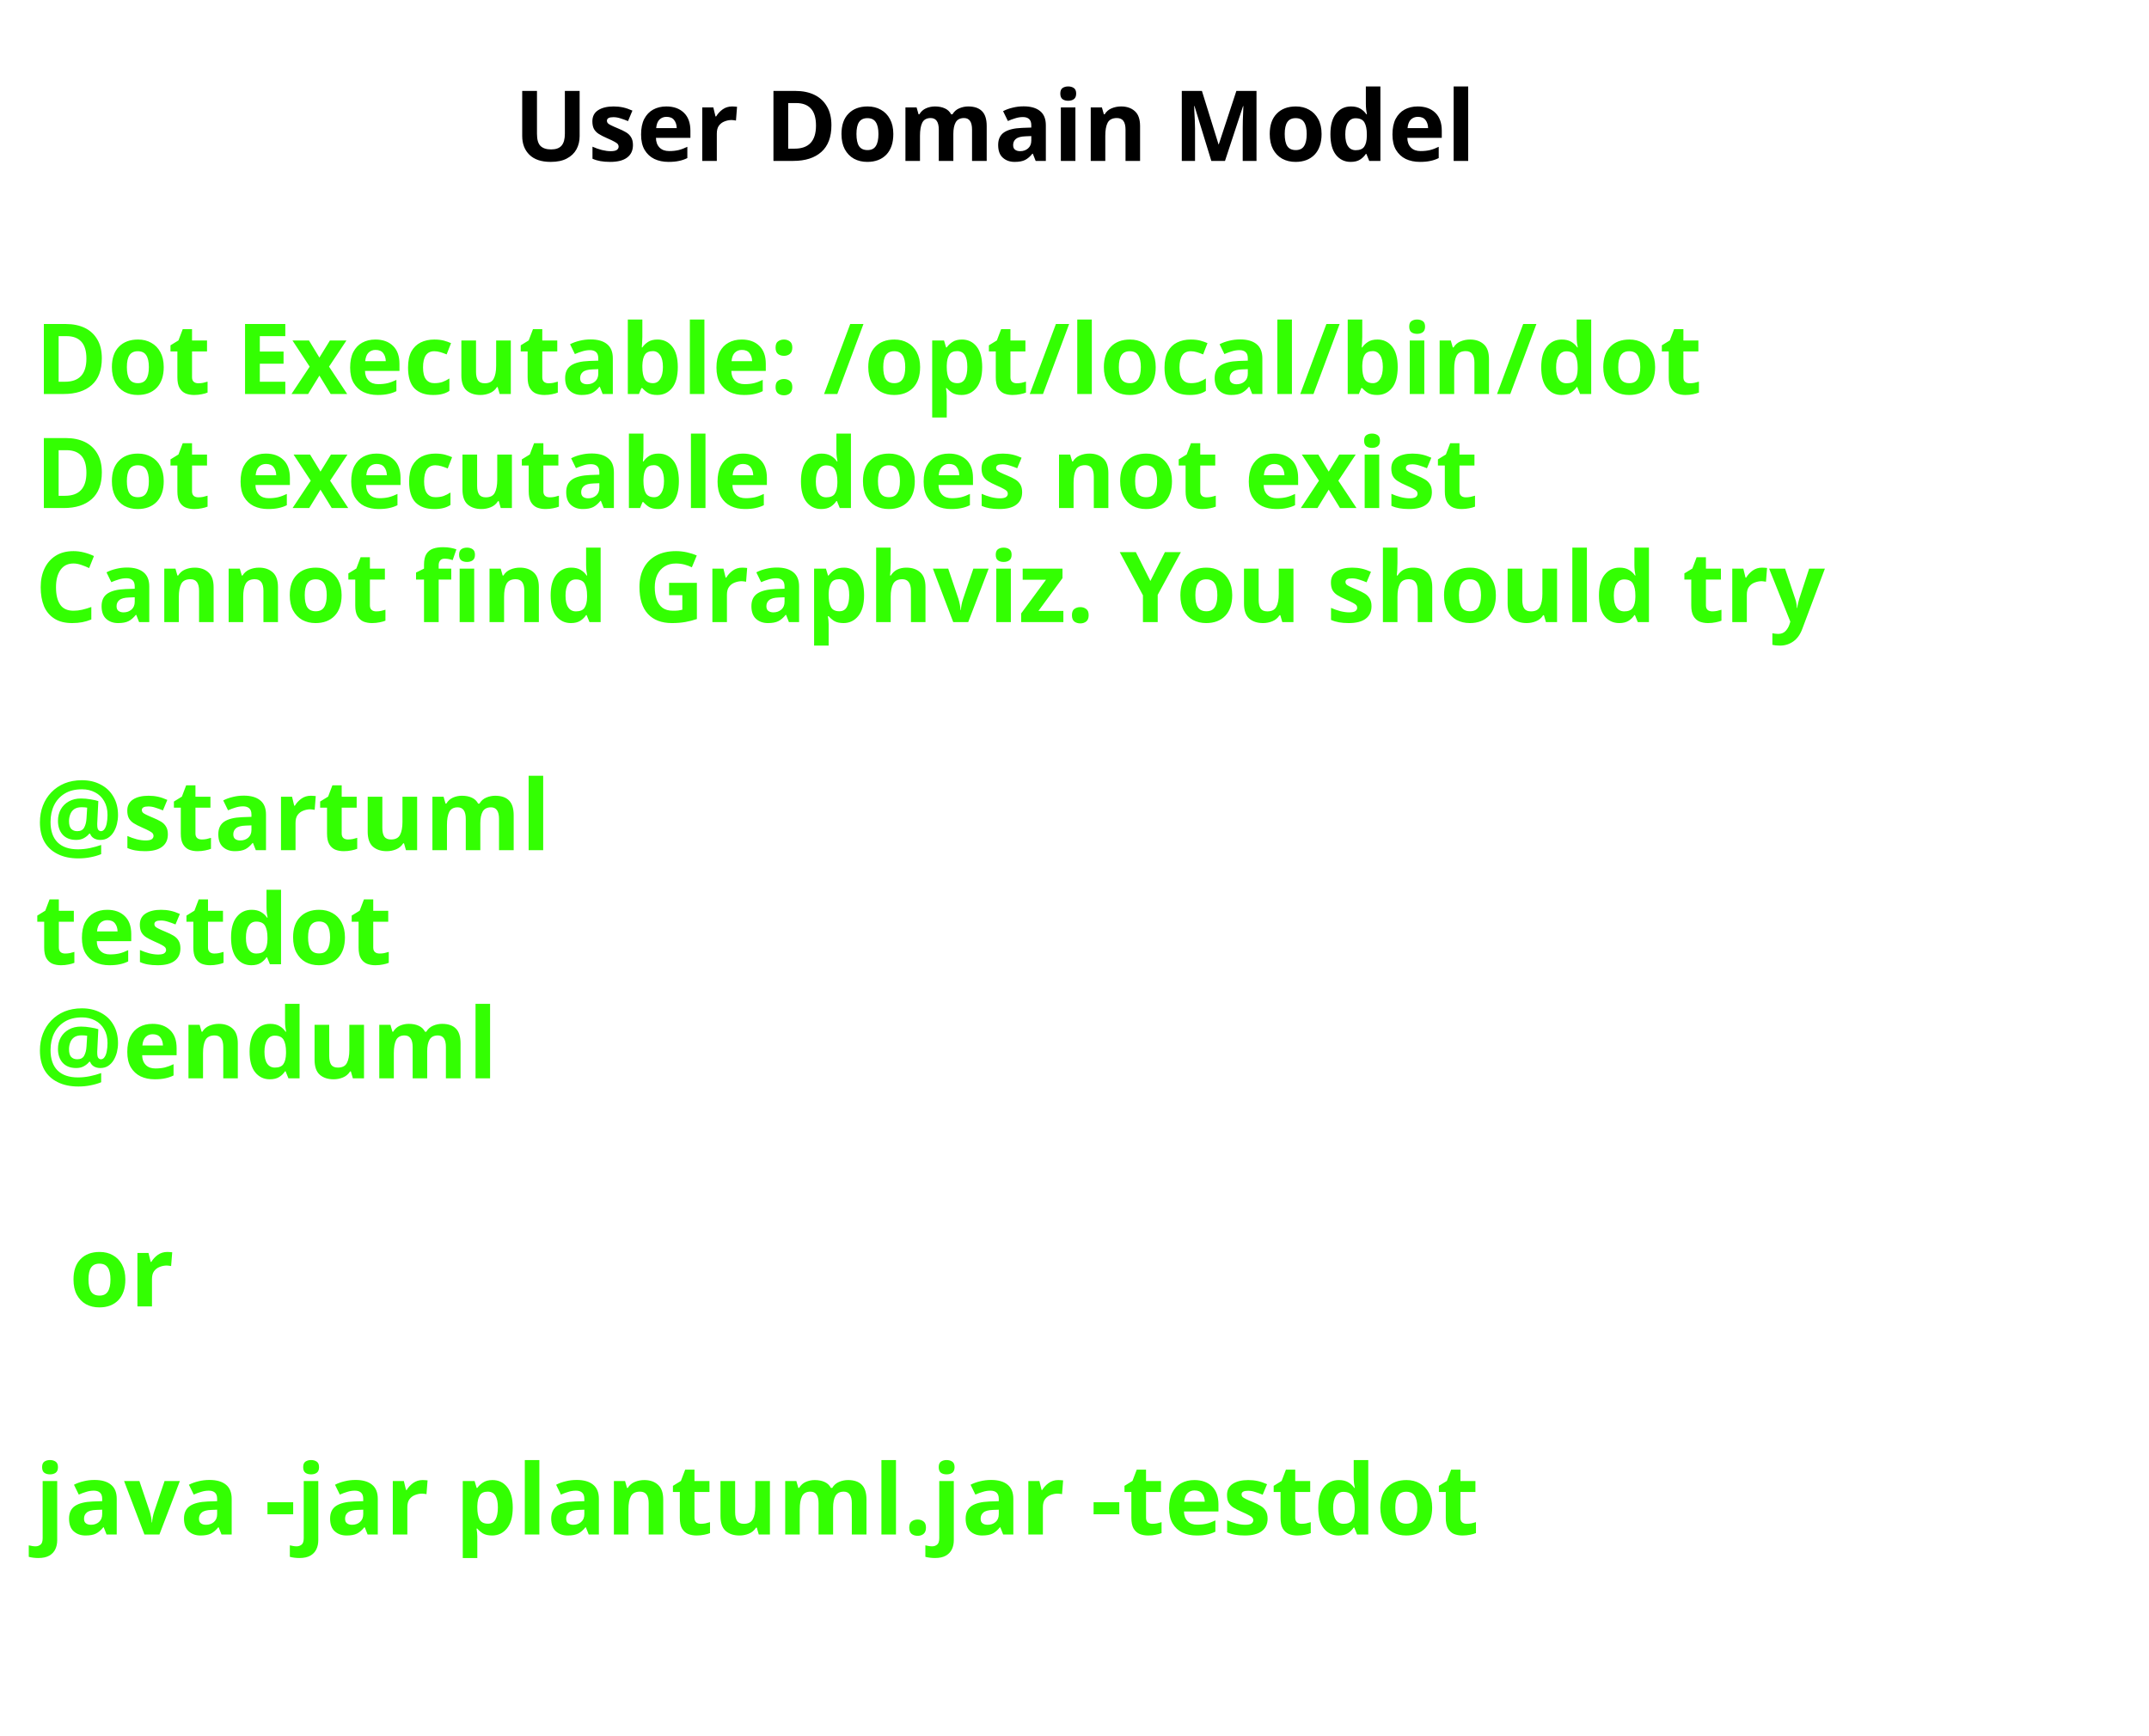
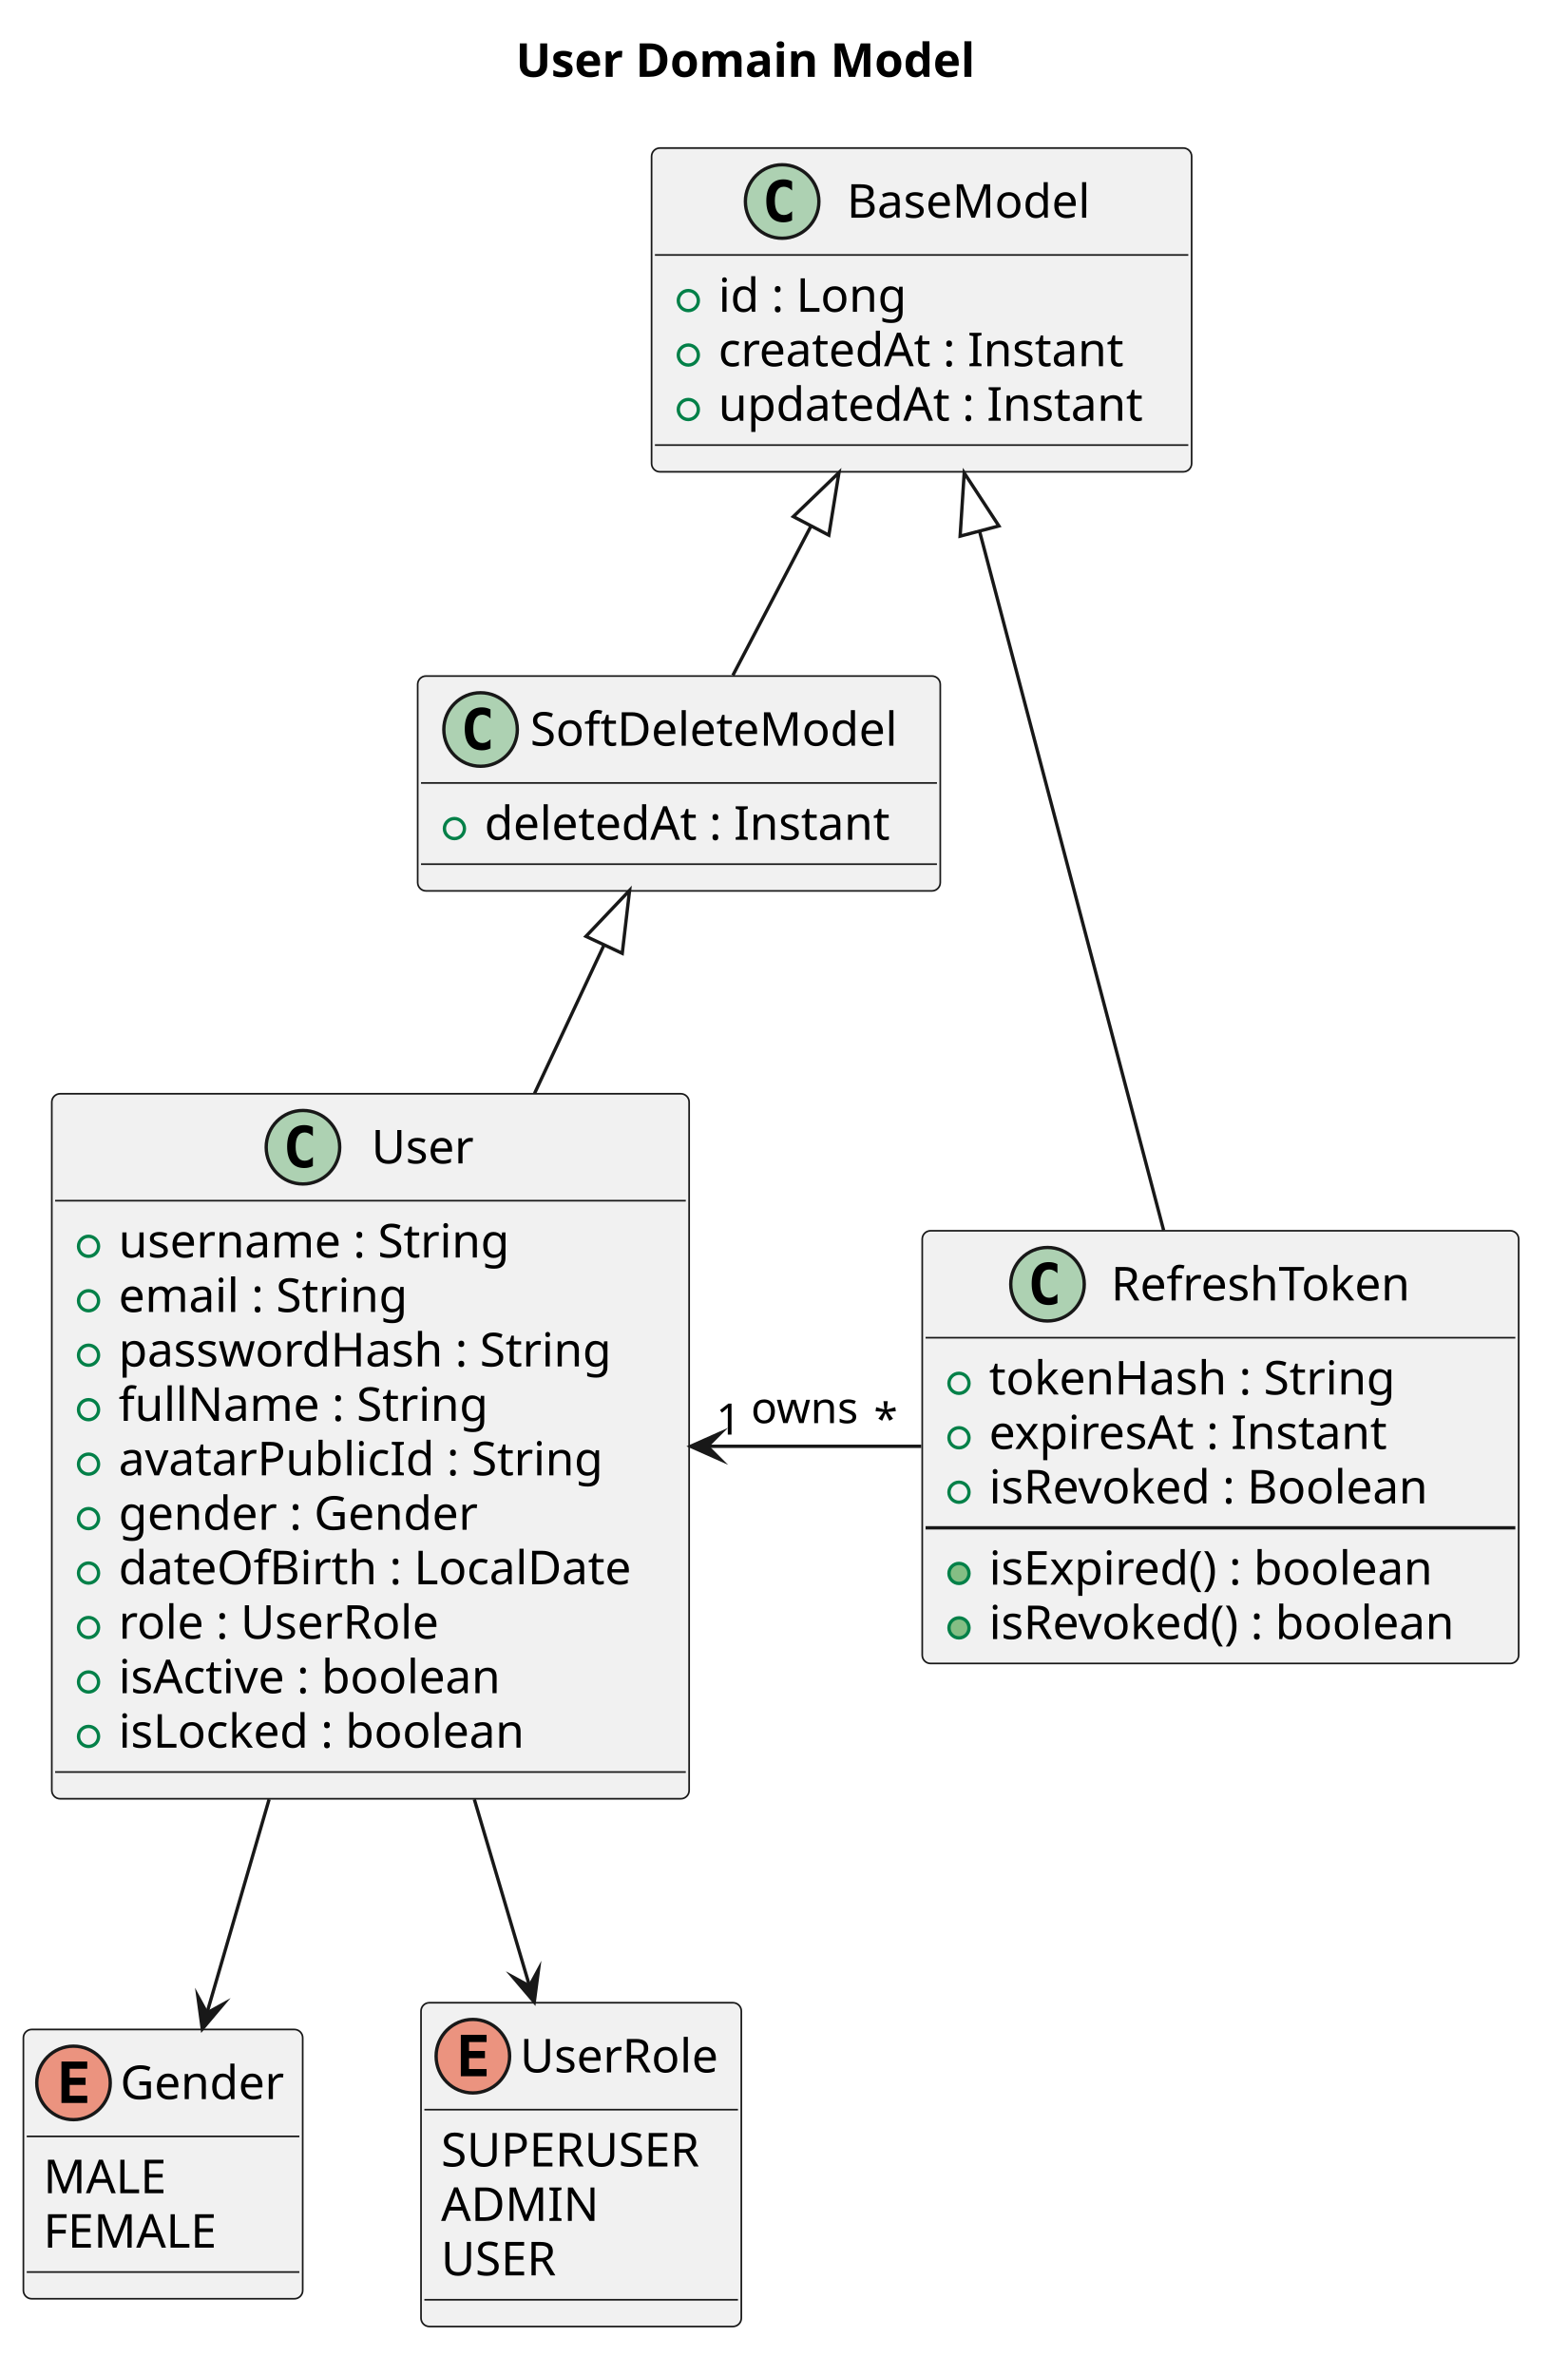
- <svg xmlns="http://www.w3.org/2000/svg" contentStyleType="text/css" data-diagram-type="CLASS" height="248px" preserveAspectRatio="none" style="width:307px;height:248px;background:#FFFFFF;" version="1.1" viewBox="0 0 307 248" width="307px" zoomAndPan="magnify">
+ <svg xmlns="http://www.w3.org/2000/svg" contentStyleType="text/css" data-diagram-type="CLASS" height="711px" preserveAspectRatio="none" style="width:469px;height:711px;background:#FFFFFF;" version="1.1" viewBox="0 0 469 711" width="469px" zoomAndPan="magnify">
  <defs />
  <g>
    <g class="title" data-source-line="1">
-       <text fill="#000000" font-family="sans-serif" font-size="14" font-weight="700" lengthAdjust="spacing" textLength="153.754" x="73.416" y="22.995">User Domain Model</text>
+       <text fill="#000000" font-family="sans-serif" font-size="14" font-weight="700" lengthAdjust="spacing" textLength="153.754" x="154.371" y="22.995">User Domain Model</text>
    </g>
-     <text fill="#33FF02" font-family="sans-serif" font-size="14" font-weight="700" lengthAdjust="spacing" textLength="264.954" x="5" y="56.297">Dot Executable: /opt/local/bin/dot</text>
-     <text fill="#33FF02" font-family="sans-serif" font-size="14" font-weight="700" lengthAdjust="spacing" textLength="236.264" x="5" y="72.594">Dot executable does not exist</text>
-     <text fill="#33FF02" font-family="sans-serif" font-size="14" font-weight="700" lengthAdjust="spacing" textLength="291.587" x="5" y="88.891">Cannot find Graphviz. You should try</text>
-     <text fill="#33FF02" font-family="sans-serif" font-size="14" font-weight="700" lengthAdjust="spacing" textLength="4.874" x="5" y="105.188"> </text>
-     <text fill="#33FF02" font-family="sans-serif" font-size="14" font-weight="700" lengthAdjust="spacing" textLength="81.423" x="5" y="121.484">@startuml</text>
-     <text fill="#33FF02" font-family="sans-serif" font-size="14" font-weight="700" lengthAdjust="spacing" textLength="57.545" x="5" y="137.781">testdot</text>
-     <text fill="#33FF02" font-family="sans-serif" font-size="14" font-weight="700" lengthAdjust="spacing" textLength="72.837" x="5" y="154.078">@enduml</text>
-     <text fill="#33FF02" font-family="sans-serif" font-size="14" font-weight="700" lengthAdjust="spacing" textLength="4.874" x="5" y="170.375"> </text>
-     <text fill="#33FF02" font-family="sans-serif" font-size="14" font-weight="700" lengthAdjust="spacing" textLength="16.523" x="9.874" y="186.672">or</text>
-     <text fill="#33FF02" font-family="sans-serif" font-size="14" font-weight="700" lengthAdjust="spacing" textLength="4.874" x="5" y="202.969"> </text>
-     <text fill="#33FF02" font-family="sans-serif" font-size="14" font-weight="700" lengthAdjust="spacing" textLength="234.507" x="5" y="219.266">java -jar plantuml.jar -testdot</text>
-     <text fill="#33FF02" font-family="sans-serif" font-size="14" font-weight="700" lengthAdjust="spacing" textLength="4.874" x="5" y="235.562"> </text>
+     <g class="entity" data-qualified-name="BaseModel" data-source-line="3" id="ent0001">
+       <rect fill="#F1F1F1" height="96.891" rx="2.5" ry="2.5" style="stroke:#181818;stroke-width:0.5;" width="161.625" x="195" y="44.297" />
+       <ellipse cx="234.075" cy="60.297" fill="#ADD1B2" rx="11" ry="11" style="stroke:#181818;stroke-width:1;" />
+       <path d="M237.044,65.938 Q236.466,66.234 235.825,66.375 Q235.184,66.531 234.481,66.531 Q231.981,66.531 230.653,64.891 Q229.341,63.234 229.341,60.109 Q229.341,56.984 230.653,55.328 Q231.981,53.672 234.481,53.672 Q235.184,53.672 235.825,53.828 Q236.481,53.984 237.044,54.281 L237.044,57 Q236.419,56.422 235.825,56.156 Q235.231,55.875 234.606,55.875 Q233.262,55.875 232.575,56.953 Q231.887,58.016 231.887,60.109 Q231.887,62.203 232.575,63.281 Q233.262,64.344 234.606,64.344 Q235.231,64.344 235.825,64.078 Q236.419,63.797 237.044,63.219 L237.044,65.938 Z " fill="#000000" />
+       <text fill="#000000" font-family="sans-serif" font-size="14" lengthAdjust="spacing" textLength="76.125" x="253.425" y="65.144">BaseModel</text>
+       <line style="stroke:#181818;stroke-width:0.5;" x1="196" x2="355.625" y1="76.297" y2="76.297" />
+       <g data-visibility-modifier="PUBLIC_FIELD">
+         <ellipse cx="206" cy="89.945" fill="none" rx="3" ry="3" style="stroke:#038048;stroke-width:1;" />
+       </g>
+       <text fill="#000000" font-family="sans-serif" font-size="14" lengthAdjust="spacing" textLength="60.519" x="215" y="93.292">id : Long</text>
+       <g data-visibility-modifier="PUBLIC_FIELD">
+         <ellipse cx="206" cy="106.242" fill="none" rx="3" ry="3" style="stroke:#038048;stroke-width:1;" />
+       </g>
+       <text fill="#000000" font-family="sans-serif" font-size="14" lengthAdjust="spacing" textLength="131.045" x="215" y="109.589">createdAt : Instant</text>
+       <g data-visibility-modifier="PUBLIC_FIELD">
+         <ellipse cx="206" cy="122.539" fill="none" rx="3" ry="3" style="stroke:#038048;stroke-width:1;" />
+       </g>
+       <text fill="#000000" font-family="sans-serif" font-size="14" lengthAdjust="spacing" textLength="135.625" x="215" y="125.886">updatedAt : Instant</text>
+       <line style="stroke:#181818;stroke-width:0.5;" x1="196" x2="355.625" y1="133.188" y2="133.188" />
+     </g>
+     <g class="entity" data-qualified-name="SoftDeleteModel" data-source-line="9" id="ent0002">
+       <rect fill="#F1F1F1" height="64.297" rx="2.5" ry="2.5" style="stroke:#181818;stroke-width:0.5;" width="156.402" x="125" y="202.297" />
+       <ellipse cx="143.825" cy="218.297" fill="#ADD1B2" rx="11" ry="11" style="stroke:#181818;stroke-width:1;" />
+       <path d="M146.793,223.938 Q146.215,224.234 145.575,224.375 Q144.934,224.531 144.231,224.531 Q141.731,224.531 140.403,222.891 Q139.09,221.234 139.09,218.109 Q139.09,214.984 140.403,213.328 Q141.731,211.672 144.231,211.672 Q144.934,211.672 145.575,211.828 Q146.231,211.984 146.793,212.281 L146.793,215 Q146.168,214.422 145.575,214.156 Q144.981,213.875 144.356,213.875 Q143.012,213.875 142.325,214.953 Q141.637,216.016 141.637,218.109 Q141.637,220.203 142.325,221.281 Q143.012,222.344 144.356,222.344 Q144.981,222.344 145.575,222.078 Q146.168,221.797 146.793,221.219 L146.793,223.938 Z " fill="#000000" />
+       <text fill="#000000" font-family="sans-serif" font-size="14" lengthAdjust="spacing" textLength="115.903" x="158.674" y="223.144">SoftDeleteModel</text>
+       <line style="stroke:#181818;stroke-width:0.5;" x1="126" x2="280.402" y1="234.297" y2="234.297" />
+       <g data-visibility-modifier="PUBLIC_FIELD">
+         <ellipse cx="136" cy="247.945" fill="none" rx="3" ry="3" style="stroke:#038048;stroke-width:1;" />
+       </g>
+       <text fill="#000000" font-family="sans-serif" font-size="14" lengthAdjust="spacing" textLength="130.402" x="145" y="251.292">deletedAt : Instant</text>
+       <line style="stroke:#181818;stroke-width:0.5;" x1="126" x2="280.402" y1="258.594" y2="258.594" />
+     </g>
+     <g class="entity" data-qualified-name="User" data-source-line="13" id="ent0003">
+       <rect fill="#F1F1F1" height="210.969" rx="2.5" ry="2.5" style="stroke:#181818;stroke-width:0.5;" width="190.739" x="15.5" y="327.297" />
+       <ellipse cx="90.665" cy="343.297" fill="#ADD1B2" rx="11" ry="11" style="stroke:#181818;stroke-width:1;" />
+       <path d="M93.633,348.938 Q93.055,349.234 92.415,349.375 Q91.774,349.531 91.071,349.531 Q88.571,349.531 87.243,347.891 Q85.93,346.234 85.93,343.109 Q85.93,339.984 87.243,338.328 Q88.571,336.672 91.071,336.672 Q91.774,336.672 92.415,336.828 Q93.071,336.984 93.633,337.281 L93.633,340 Q93.008,339.422 92.415,339.156 Q91.821,338.875 91.196,338.875 Q89.852,338.875 89.165,339.953 Q88.477,341.016 88.477,343.109 Q88.477,345.203 89.165,346.281 Q89.852,347.344 91.196,347.344 Q91.821,347.344 92.415,347.078 Q93.008,346.797 93.633,346.219 L93.633,348.938 Z " fill="#000000" />
+       <text fill="#000000" font-family="sans-serif" font-size="14" lengthAdjust="spacing" textLength="31.91" x="111.165" y="348.144">User</text>
+       <line style="stroke:#181818;stroke-width:0.5;" x1="16.5" x2="205.239" y1="359.297" y2="359.297" />
+       <g data-visibility-modifier="PUBLIC_FIELD">
+         <ellipse cx="26.5" cy="372.945" fill="none" rx="3" ry="3" style="stroke:#038048;stroke-width:1;" />
+       </g>
+       <text fill="#000000" font-family="sans-serif" font-size="14" lengthAdjust="spacing" textLength="125.638" x="35.5" y="376.292">username : String</text>
+       <g data-visibility-modifier="PUBLIC_FIELD">
+         <ellipse cx="26.5" cy="389.242" fill="none" rx="3" ry="3" style="stroke:#038048;stroke-width:1;" />
+       </g>
+       <text fill="#000000" font-family="sans-serif" font-size="14" lengthAdjust="spacing" textLength="94.008" x="35.5" y="392.589">email : String</text>
+       <g data-visibility-modifier="PUBLIC_FIELD">
+         <ellipse cx="26.5" cy="405.539" fill="none" rx="3" ry="3" style="stroke:#038048;stroke-width:1;" />
+       </g>
+       <text fill="#000000" font-family="sans-serif" font-size="14" lengthAdjust="spacing" textLength="157.384" x="35.5" y="408.886">passwordHash : String</text>
+       <g data-visibility-modifier="PUBLIC_FIELD">
+         <ellipse cx="26.5" cy="421.836" fill="none" rx="3" ry="3" style="stroke:#038048;stroke-width:1;" />
+       </g>
+       <text fill="#000000" font-family="sans-serif" font-size="14" lengthAdjust="spacing" textLength="118.282" x="35.5" y="425.183">fullName : String</text>
+       <g data-visibility-modifier="PUBLIC_FIELD">
+         <ellipse cx="26.5" cy="438.133" fill="none" rx="3" ry="3" style="stroke:#038048;stroke-width:1;" />
+       </g>
+       <text fill="#000000" font-family="sans-serif" font-size="14" lengthAdjust="spacing" textLength="155.36" x="35.5" y="441.479">avatarPublicId : String</text>
+       <g data-visibility-modifier="PUBLIC_FIELD">
+         <ellipse cx="26.5" cy="454.43" fill="none" rx="3" ry="3" style="stroke:#038048;stroke-width:1;" />
+       </g>
+       <text fill="#000000" font-family="sans-serif" font-size="14" lengthAdjust="spacing" textLength="114.837" x="35.5" y="457.776">gender : Gender</text>
+       <g data-visibility-modifier="PUBLIC_FIELD">
+         <ellipse cx="26.5" cy="470.727" fill="none" rx="3" ry="3" style="stroke:#038048;stroke-width:1;" />
+       </g>
+       <text fill="#000000" font-family="sans-serif" font-size="14" lengthAdjust="spacing" textLength="164.739" x="35.5" y="474.073">dateOfBirth : LocalDate</text>
+       <g data-visibility-modifier="PUBLIC_FIELD">
+         <ellipse cx="26.5" cy="487.023" fill="none" rx="3" ry="3" style="stroke:#038048;stroke-width:1;" />
+       </g>
+       <text fill="#000000" font-family="sans-serif" font-size="14" lengthAdjust="spacing" textLength="103.147" x="35.5" y="490.37">role : UserRole</text>
+       <g data-visibility-modifier="PUBLIC_FIELD">
+         <ellipse cx="26.5" cy="503.32" fill="none" rx="3" ry="3" style="stroke:#038048;stroke-width:1;" />
+       </g>
+       <text fill="#000000" font-family="sans-serif" font-size="14" lengthAdjust="spacing" textLength="124.325" x="35.5" y="506.667">isActive : boolean</text>
+       <g data-visibility-modifier="PUBLIC_FIELD">
+         <ellipse cx="26.5" cy="519.617" fill="none" rx="3" ry="3" style="stroke:#038048;stroke-width:1;" />
+       </g>
+       <text fill="#000000" font-family="sans-serif" font-size="14" lengthAdjust="spacing" textLength="130.443" x="35.5" y="522.964">isLocked : boolean</text>
+       <line style="stroke:#181818;stroke-width:0.5;" x1="16.5" x2="205.239" y1="530.266" y2="530.266" />
+     </g>
+     <g class="entity" data-qualified-name="RefreshToken" data-source-line="26" id="ent0004">
+       <rect fill="#F1F1F1" height="129.484" rx="2.5" ry="2.5" style="stroke:#181818;stroke-width:0.5;" width="178.496" x="276" y="368.297" />
+       <ellipse cx="313.491" cy="384.297" fill="#ADD1B2" rx="11" ry="11" style="stroke:#181818;stroke-width:1;" />
+       <path d="M316.459,389.938 Q315.881,390.234 315.241,390.375 Q314.6,390.531 313.897,390.531 Q311.397,390.531 310.069,388.891 Q308.756,387.234 308.756,384.109 Q308.756,380.984 310.069,379.328 Q311.397,377.672 313.897,377.672 Q314.6,377.672 315.241,377.828 Q315.897,377.984 316.459,378.281 L316.459,381 Q315.834,380.422 315.241,380.156 Q314.647,379.875 314.022,379.875 Q312.678,379.875 311.991,380.953 Q311.303,382.016 311.303,384.109 Q311.303,386.203 311.991,387.281 Q312.678,388.344 314.022,388.344 Q314.647,388.344 315.241,388.078 Q315.834,387.797 316.459,387.219 L316.459,389.938 Z " fill="#000000" />
+       <text fill="#000000" font-family="sans-serif" font-size="14" lengthAdjust="spacing" textLength="96.517" x="332.489" y="389.144">RefreshToken</text>
+       <line style="stroke:#181818;stroke-width:0.5;" x1="277" x2="453.496" y1="400.297" y2="400.297" />
+       <g data-visibility-modifier="PUBLIC_FIELD">
+         <ellipse cx="287" cy="413.945" fill="none" rx="3" ry="3" style="stroke:#038048;stroke-width:1;" />
+       </g>
+       <text fill="#000000" font-family="sans-serif" font-size="14" lengthAdjust="spacing" textLength="130.32" x="296" y="417.292">tokenHash : String</text>
+       <g data-visibility-modifier="PUBLIC_FIELD">
+         <ellipse cx="287" cy="430.242" fill="none" rx="3" ry="3" style="stroke:#038048;stroke-width:1;" />
+       </g>
+       <text fill="#000000" font-family="sans-serif" font-size="14" lengthAdjust="spacing" textLength="128.748" x="296" y="433.589">expiresAt : Instant</text>
+       <g data-visibility-modifier="PUBLIC_FIELD">
+         <ellipse cx="287" cy="446.539" fill="none" rx="3" ry="3" style="stroke:#038048;stroke-width:1;" />
+       </g>
+       <text fill="#000000" font-family="sans-serif" font-size="14" lengthAdjust="spacing" textLength="142.29" x="296" y="449.886">isRevoked : Boolean</text>
+       <line style="stroke:#181818;stroke-width:1;" x1="277" x2="453.496" y1="457.188" y2="457.188" />
+       <g data-visibility-modifier="PUBLIC_METHOD">
+         <ellipse cx="287" cy="470.836" fill="#84BE84" rx="3" ry="3" style="stroke:#038048;stroke-width:1;" />
+       </g>
+       <text fill="#000000" font-family="sans-serif" font-size="14" lengthAdjust="spacing" textLength="144.86" x="296" y="474.183">isExpired() : boolean</text>
+       <g data-visibility-modifier="PUBLIC_METHOD">
+         <ellipse cx="287" cy="487.133" fill="#84BE84" rx="3" ry="3" style="stroke:#038048;stroke-width:1;" />
+       </g>
+       <text fill="#000000" font-family="sans-serif" font-size="14" lengthAdjust="spacing" textLength="152.496" x="296" y="490.479">isRevoked() : boolean</text>
+     </g>
+     <g class="entity" data-qualified-name="Gender" data-source-line="35" id="ent0005">
+       <rect fill="#F1F1F1" height="80.594" rx="2.5" ry="2.5" style="stroke:#181818;stroke-width:0.5;" width="83.591" x="7" y="607.297" />
+       <ellipse cx="22" cy="623.297" fill="#EB937F" rx="11" ry="11" style="stroke:#181818;stroke-width:1;" />
+       <path d="M26.109,629.297 L18.391,629.297 L18.391,616.906 L26.109,616.906 L26.109,619.062 L20.844,619.062 L20.844,621.734 L25.609,621.734 L25.609,623.891 L20.844,623.891 L20.844,627.141 L26.109,627.141 L26.109,629.297 Z " fill="#000000" />
+       <text fill="#000000" font-family="sans-serif" font-size="14" lengthAdjust="spacing" textLength="51.591" x="36" y="628.144">Gender</text>
+       <line style="stroke:#181818;stroke-width:0.5;" x1="8" x2="89.591" y1="639.297" y2="639.297" />
+       <text fill="#000000" font-family="sans-serif" font-size="14" lengthAdjust="spacing" textLength="38.302" x="13" y="656.292">MALE</text>
+       <text fill="#000000" font-family="sans-serif" font-size="14" lengthAdjust="spacing" textLength="55.2" x="13" y="672.589">FEMALE</text>
+       <line style="stroke:#181818;stroke-width:0.5;" x1="8" x2="89.591" y1="679.891" y2="679.891" />
+     </g>
+     <g class="entity" data-qualified-name="UserRole" data-source-line="40" id="ent0006">
+       <rect fill="#F1F1F1" height="96.891" rx="2.5" ry="2.5" style="stroke:#181818;stroke-width:0.5;" width="95.856" x="126" y="599.297" />
+       <ellipse cx="141.518" cy="615.297" fill="#EB937F" rx="11" ry="11" style="stroke:#181818;stroke-width:1;" />
+       <path d="M145.627,621.297 L137.908,621.297 L137.908,608.906 L145.627,608.906 L145.627,611.062 L140.361,611.062 L140.361,613.734 L145.127,613.734 L145.127,615.891 L140.361,615.891 L140.361,619.141 L145.627,619.141 L145.627,621.297 Z " fill="#000000" />
+       <text fill="#000000" font-family="sans-serif" font-size="14" lengthAdjust="spacing" textLength="62.706" x="155.633" y="620.144">UserRole</text>
+       <line style="stroke:#181818;stroke-width:0.5;" x1="127" x2="220.856" y1="631.297" y2="631.297" />
+       <text fill="#000000" font-family="sans-serif" font-size="14" lengthAdjust="spacing" textLength="83.856" x="132" y="648.292">SUPERUSER</text>
+       <text fill="#000000" font-family="sans-serif" font-size="14" lengthAdjust="spacing" textLength="47.038" x="132" y="664.589">ADMIN</text>
+       <text fill="#000000" font-family="sans-serif" font-size="14" lengthAdjust="spacing" textLength="37.707" x="132" y="680.886">USER</text>
+       <line style="stroke:#181818;stroke-width:0.5;" x1="127" x2="220.856" y1="688.188" y2="688.188" />
+     </g>
+     <g class="link" data-entity-1="ent0001" data-entity-2="ent0002" data-link-type="extension" data-source-line="46" id="lnk7">
+       <path codeLine="46" d="M242.736,157.366 C232.246,177.416 228.68,184.237 219.33,202.087" fill="none" id="BaseModel-backto-SoftDeleteModel" style="stroke:#181818;stroke-width:1;" />
+       <polygon fill="none" points="251.08,141.417,237.419,154.584,248.052,160.147,251.08,141.417" style="stroke:#181818;stroke-width:1;stroke-linejoin:miter;stroke-miterlimit:10;" />
+     </g>
+     <g class="link" data-entity-1="ent0002" data-entity-2="ent0003" data-link-type="extension" data-source-line="47" id="lnk8">
+       <path codeLine="47" d="M180.789,282.739 C172.939,299.509 170.37,304.977 159.98,327.187" fill="none" id="SoftDeleteModel-backto-User" style="stroke:#181818;stroke-width:1;" />
+       <polygon fill="none" points="188.42,266.437,175.355,280.195,186.223,285.283,188.42,266.437" style="stroke:#181818;stroke-width:1;stroke-linejoin:miter;stroke-miterlimit:10;" />
+     </g>
+     <g class="link" data-entity-1="ent0001" data-entity-2="ent0004" data-link-type="extension" data-source-line="49" id="lnk9">
+       <path codeLine="49" d="M293.144,158.913 C308.764,218.233 330.9,302.297 348.25,368.187" fill="none" id="BaseModel-backto-RefreshToken" style="stroke:#181818;stroke-width:1;" />
+       <polygon fill="none" points="288.56,141.507,287.341,160.441,298.946,157.386,288.56,141.507" style="stroke:#181818;stroke-width:1;stroke-linejoin:miter;stroke-miterlimit:10;" />
+     </g>
+     <g class="link" data-entity-1="ent0003" data-entity-2="ent0005" data-link-type="dependency" data-source-line="51" id="lnk10">
+       <path codeLine="51" d="M80.54,538.427 C73.41,562.937 67.638,582.786 61.938,602.366" fill="none" id="User-to-Gender" style="stroke:#181818;stroke-width:1;" />
+       <polygon fill="#181818" points="60.54,607.167,66.896,599.644,61.938,602.366,59.215,597.408,60.54,607.167" style="stroke:#181818;stroke-width:1;stroke-linejoin:miter;stroke-miterlimit:10;" />
+     </g>
+     <g class="link" data-entity-1="ent0003" data-entity-2="ent0006" data-link-type="dependency" data-source-line="52" id="lnk11">
+       <path codeLine="52" d="M141.95,538.427 C148.23,559.677 153.133,576.232 158.473,594.302" fill="none" id="User-to-UserRole" style="stroke:#181818;stroke-width:1;" />
+       <polygon fill="#181818" points="159.89,599.097,161.175,589.332,158.473,594.302,153.503,591.6,159.89,599.097" style="stroke:#181818;stroke-width:1;stroke-linejoin:miter;stroke-miterlimit:10;" />
+     </g>
+     <g class="link" data-entity-1="ent0003" data-entity-2="ent0004" data-link-type="dependency" data-source-line="54" id="lnk12">
+       <path codeLine="54" d="M211.66,432.797 C234.31,432.797 253.36,432.797 275.71,432.797" fill="none" id="User-backto-RefreshToken" style="stroke:#181818;stroke-width:1;" />
+       <polygon fill="#181818" points="206.66,432.797,215.66,436.797,211.66,432.797,215.66,428.797,206.66,432.797" style="stroke:#181818;stroke-width:1;stroke-linejoin:miter;stroke-miterlimit:10;" />
+       <text fill="#000000" font-family="sans-serif" font-size="13" lengthAdjust="spacing" textLength="33.598" x="224.75" y="425.864">owns</text>
+       <text fill="#000000" font-family="sans-serif" font-size="13" lengthAdjust="spacing" textLength="8.271" x="214.311" y="429.296">1</text>
+       <text fill="#000000" font-family="sans-serif" font-size="13" lengthAdjust="spacing" textLength="6.5" x="261.491" y="429.18">*</text>
+     </g>
  </g>
</svg>
